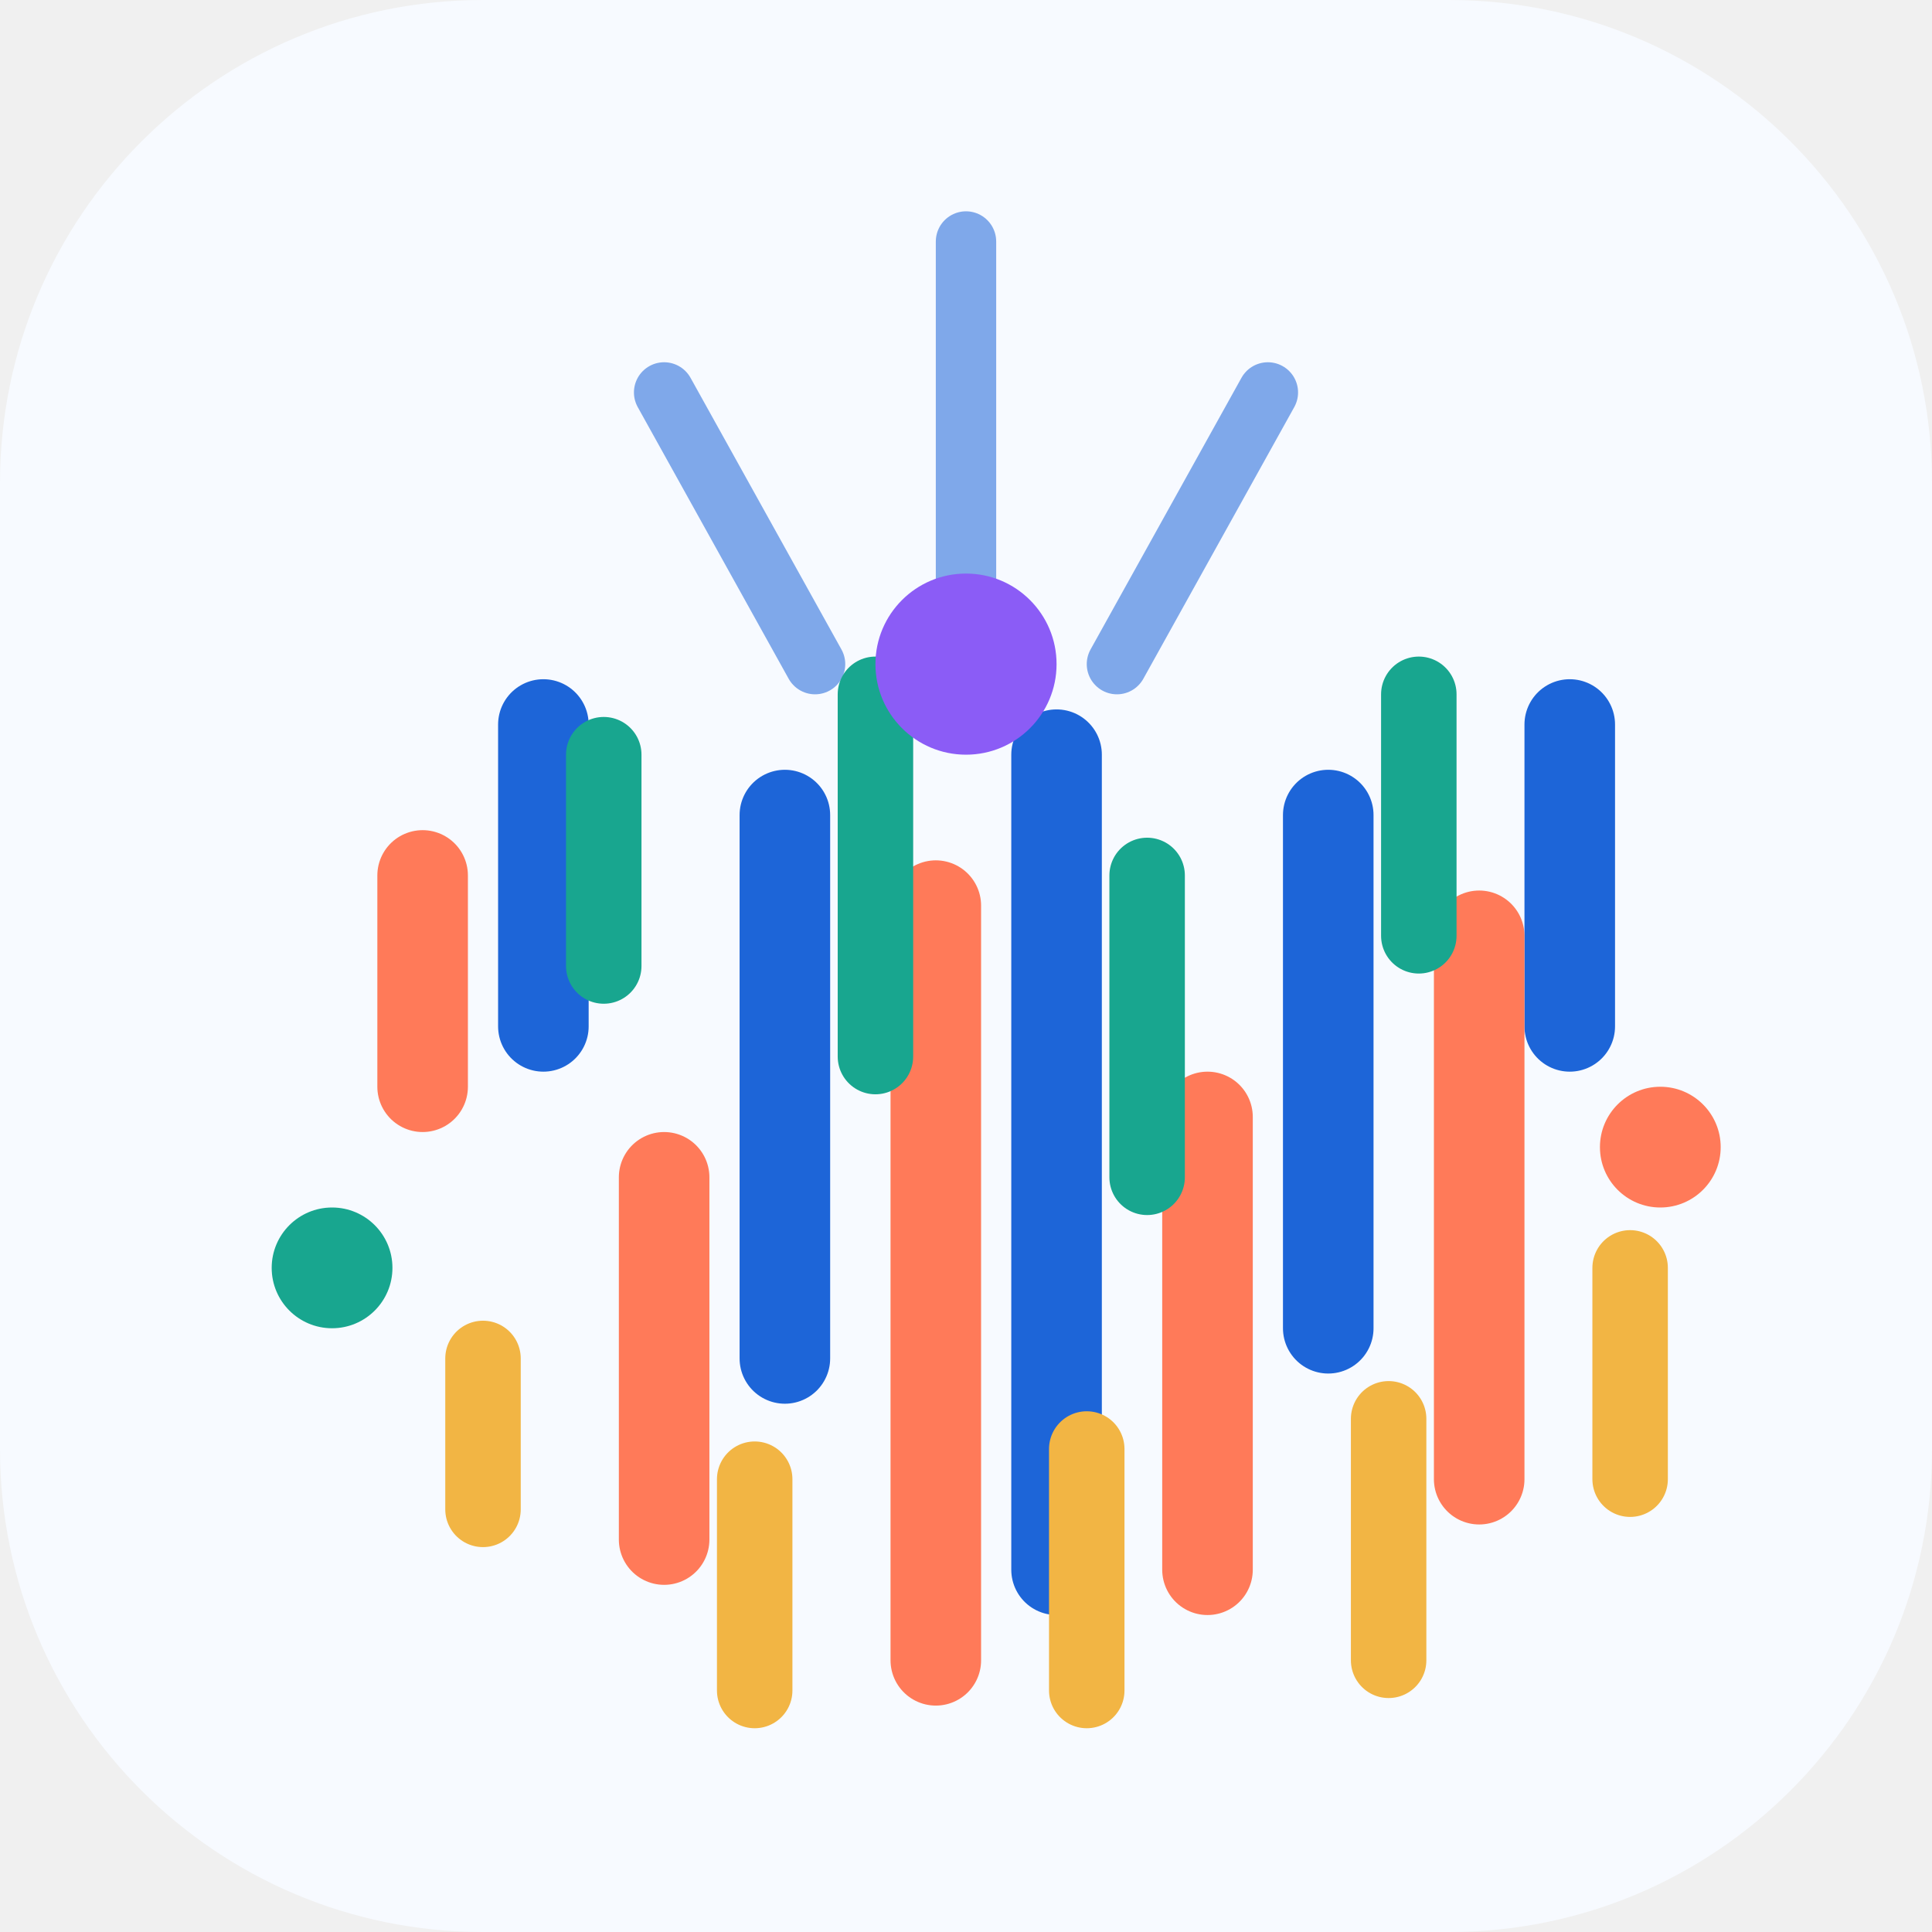
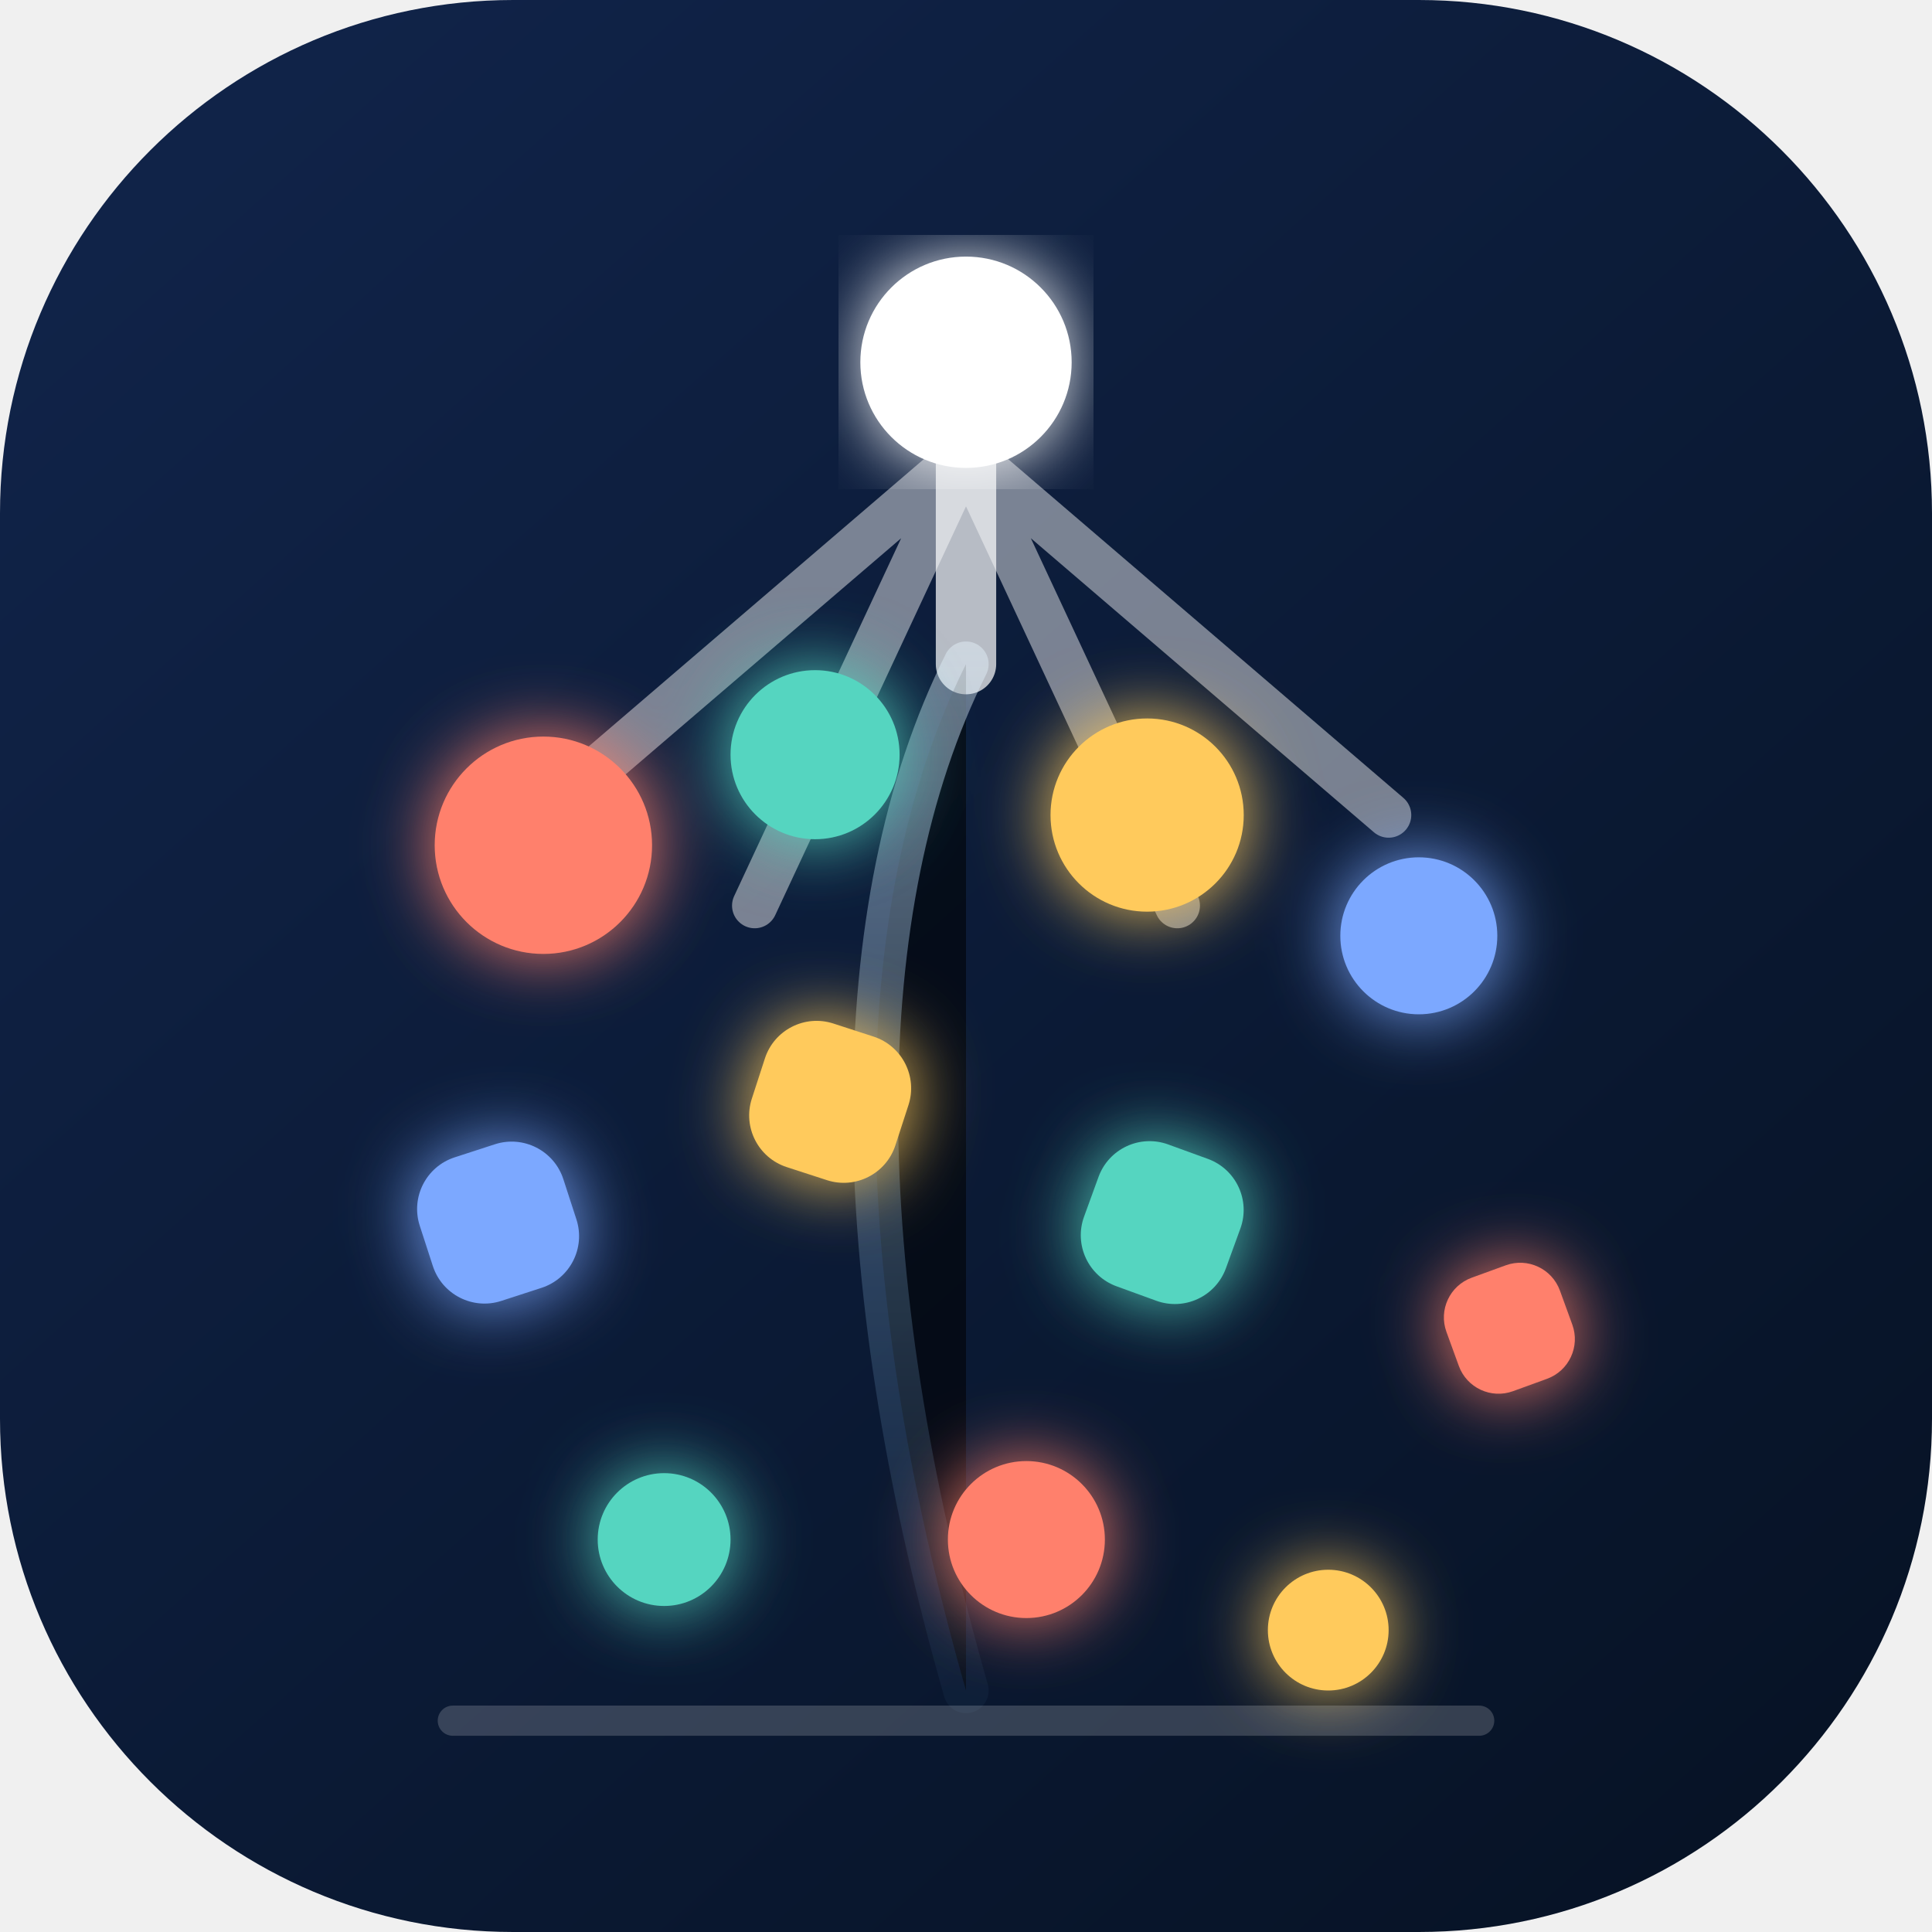
<svg xmlns="http://www.w3.org/2000/svg" viewBox="0 0 64 64" role="img" aria-label="원료나라">
-   <rect width="64" height="64" rx="16" fill="#f7faff" />
-   <path d="M32 8v12M22 13l5 9M42 13l-5 9" stroke="#1d65d8" stroke-width="2" stroke-linecap="round" opacity=".55" />
-   <g stroke-linecap="round">
-     <path d="M18 24v10M26 27v18M35 25v27M44 27v17M52 24v10" stroke="#1d65d8" stroke-width="3" />
-     <path d="M14 29v7M22 39v12M31 30v25M40 37v15M49 31v18" stroke="#ff7a59" stroke-width="3" />
-     <path d="M20 25v7M29 23v12M38 29v10M47 23v8" stroke="#18a68f" stroke-width="2.5" />
-     <path d="M16 45v5M25 49v7M36 48v8M46 47v8M54 42v7" stroke="#f2b544" stroke-width="2.5" />
+   <defs>
+     <linearGradient id="bg" x1="8" y1="4" x2="58" y2="60" gradientUnits="userSpaceOnUse">
+       <stop stop-color="#102348" />
+       <stop offset="1" stop-color="#071326" />
+     </linearGradient>
+     <linearGradient id="beam" x1="32" y1="14" x2="32" y2="56" gradientUnits="userSpaceOnUse">
+       <stop stop-color="#ffffff" stop-opacity=".95" />
+       <stop offset="1" stop-color="#7dc8ff" stop-opacity=".08" />
+     </linearGradient>
+     <filter id="glow">
+       <feGaussianBlur stdDeviation="1.2" result="b" />
+       <feMerge>
+         <feMergeNode in="b" />
+         <feMergeNode in="SourceGraphic" />
+       </feMerge>
+     </filter>
+   </defs>
+   <rect width="64" height="64" rx="17" fill="url(#bg)" />
+   <path d="M32 10v12" stroke="#fff" stroke-width="2" stroke-linecap="round" opacity=".7" />
+   <path d="M32 15L18 27M32 15l14 12M32 15L25 30M32 15l7 15" stroke="#fff" stroke-width="1.5" stroke-linecap="round" opacity=".45" />
+   <circle cx="32" cy="12" r="3.5" fill="#fff" filter="url(#glow)" />
+   <path d="M32 22c-4 8-4 20 0 34" stroke="url(#beam)" stroke-width="1.5" stroke-linecap="round" opacity=".55" />
+   <g filter="url(#glow)">
+     <circle cx="18" cy="28" r="3.6" fill="#ff806c" />
+     <circle cx="27" cy="25" r="2.8" fill="#55d5c0" />
+     <circle cx="38" cy="27" r="3.2" fill="#ffca5c" />
+     <circle cx="47" cy="31" r="2.6" fill="#7ba8ff" />
+     <rect x="14" y="38" width="5" height="5" rx="1.8" fill="#7ba8ff" transform="rotate(-18 16.5 40.5)" />
+     <rect x="25" y="34" width="5" height="5" rx="1.8" fill="#ffca5c" transform="rotate(18 27.5 36.5)" />
+     <rect x="36" y="38" width="5" height="5" rx="1.8" fill="#55d5c0" transform="rotate(20 38.5 40.5)" />
+     <rect x="48" y="42" width="4" height="4" rx="1.4" fill="#ff806c" transform="rotate(-20 50 44)" />
+     <circle cx="22" cy="51" r="2.2" fill="#55d5c0" />
+     <circle cx="34" cy="51" r="2.6" fill="#ff806c" />
+     <circle cx="44" cy="54" r="2" fill="#ffca5c" />
  </g>
-   <circle cx="32" cy="22" r="3" fill="#8b5cf6" />
-   <circle cx="11" cy="42" r="2" fill="#18a68f" />
-   <circle cx="55" cy="38" r="2" fill="#ff7a59" />
+   <path d="M15 57h34" stroke="#fff" stroke-width="1" stroke-linecap="round" opacity=".18" />
</svg>
